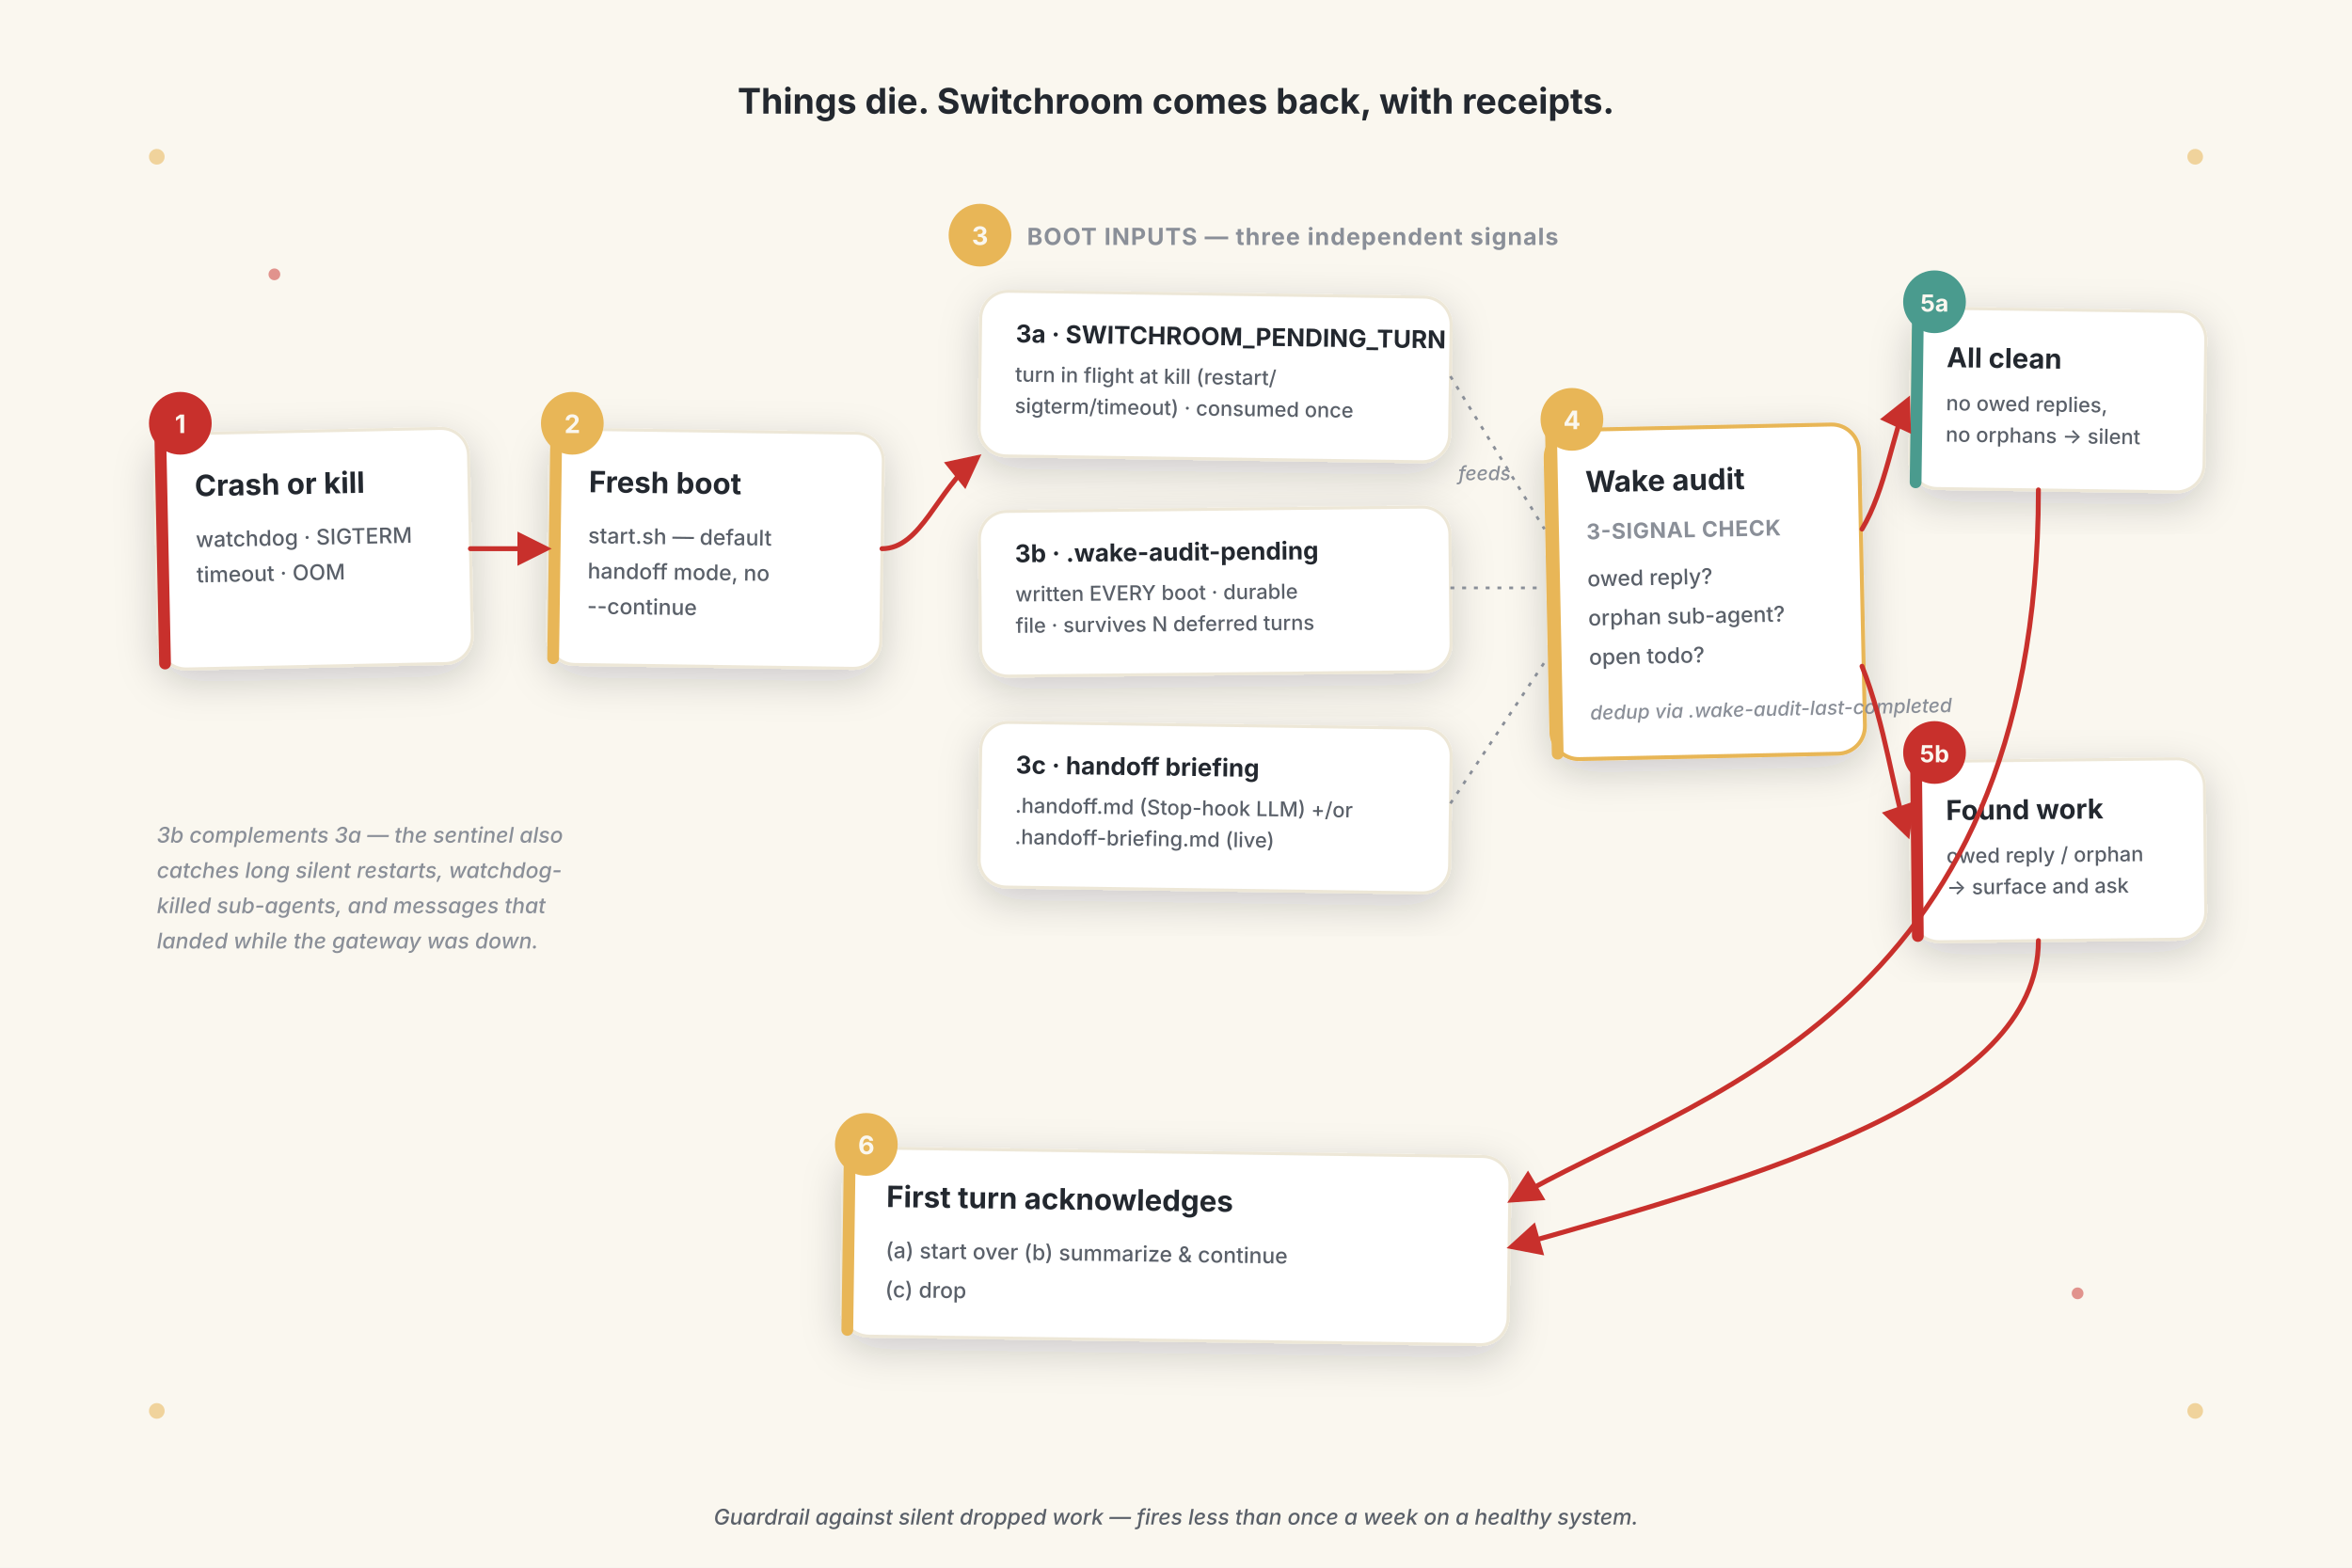
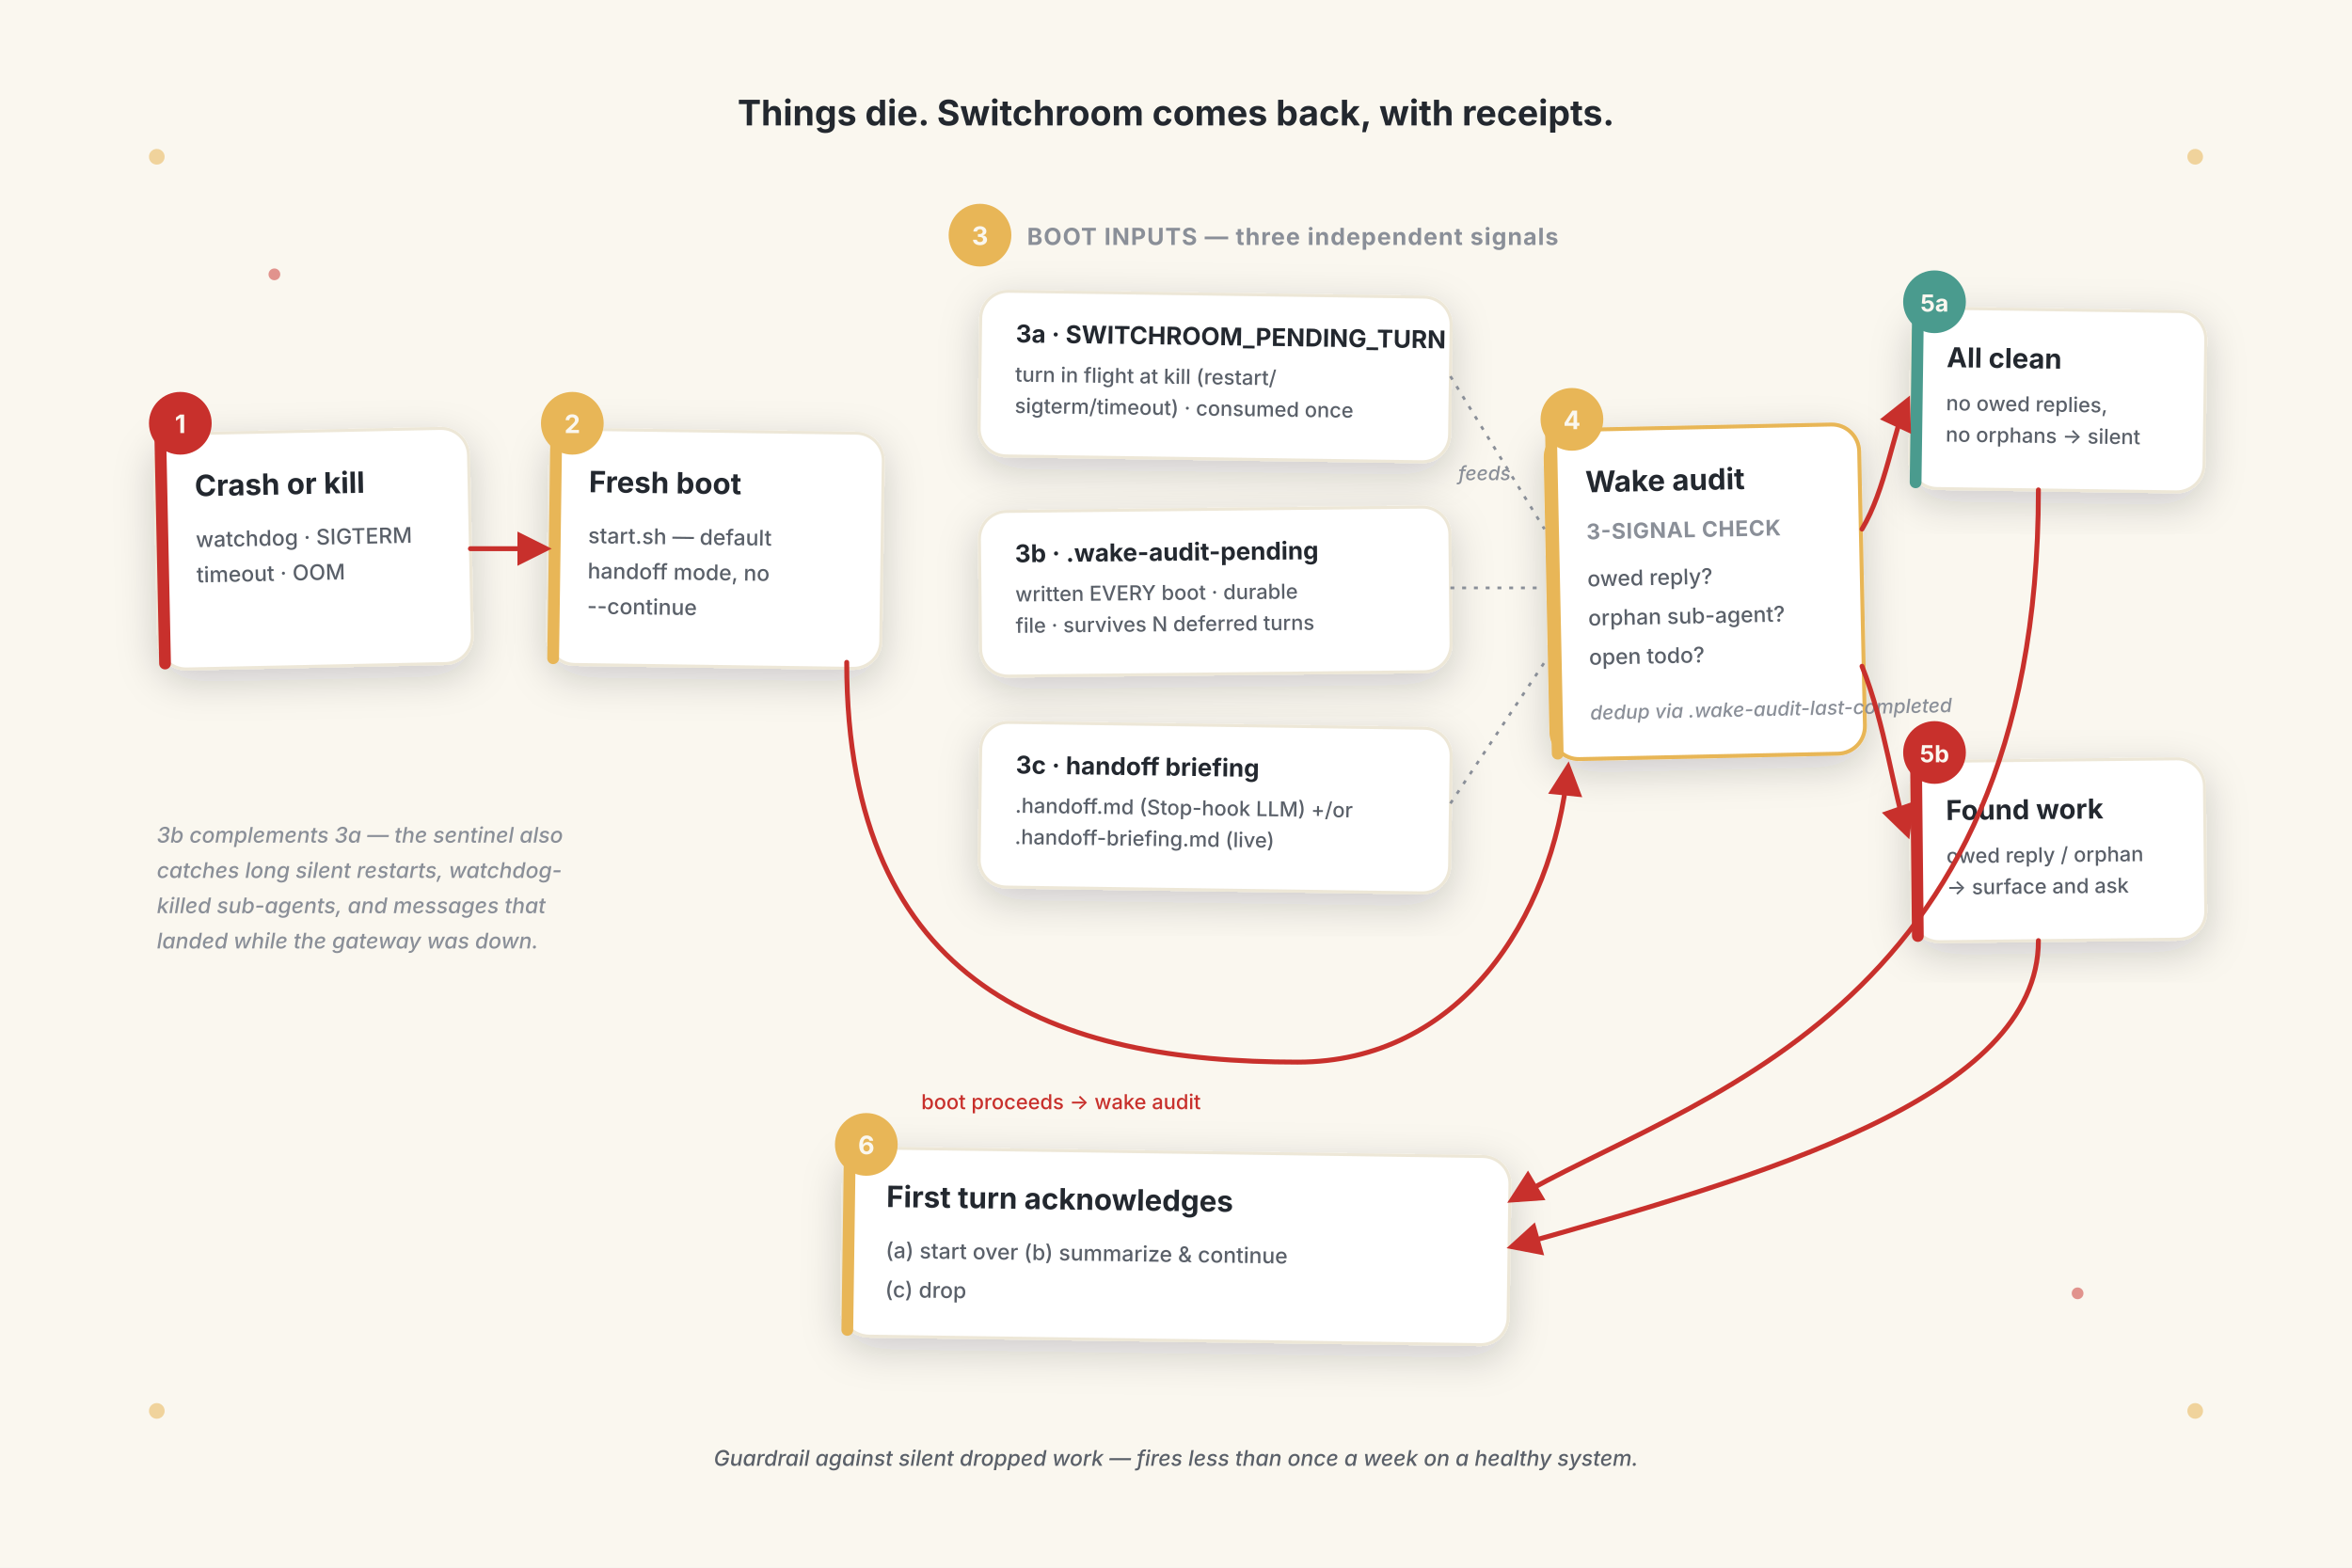
<svg xmlns="http://www.w3.org/2000/svg" viewBox="0 0 1200 800" font-family="'Inter', system-ui, -apple-system, sans-serif">
  <defs>
    <filter id="cardShadow" x="-20%" y="-20%" width="140%" height="140%">
      <feDropShadow dx="0" dy="6" stdDeviation="10" flood-color="#14171C" flood-opacity="0.18" />
    </filter>
    <marker id="arrowCord" viewBox="0 0 10 10" refX="8" refY="5" markerWidth="7" markerHeight="7" orient="auto-start-reverse">
      <path d="M0,0 L10,5 L0,10 z" fill="#C8302C" />
    </marker>
  </defs>
  <rect width="1200" height="800" fill="#FAF7EF" />
  <g>
    <circle cx="80" cy="80" r="4" fill="#E8B657" opacity="0.55" />
    <circle cx="1120" cy="80" r="4" fill="#E8B657" opacity="0.55" />
    <circle cx="80" cy="720" r="4" fill="#E8B657" opacity="0.55" />
    <circle cx="1120" cy="720" r="4" fill="#E8B657" opacity="0.55" />
    <circle cx="140" cy="140" r="3" fill="#C8302C" opacity="0.5" />
    <circle cx="1060" cy="660" r="3" fill="#C8302C" opacity="0.5" />
  </g>
-   <text x="600" y="58" text-anchor="middle" font-size="18" font-weight="700" fill="#23282F">Things die. Switchroom comes back, with receipts.</text>
-   <text x="600" y="778" text-anchor="middle" font-size="11" font-weight="500" font-style="italic" fill="#5A6069">Guardrail against silent dropped work — fires less than once a week on a healthy system.</text>
+   <text x="600" y="64" text-anchor="middle" font-size="18" font-weight="700" fill="#23282F">Things die. Switchroom comes back, with receipts.</text>
+   <text x="600" y="748" text-anchor="middle" font-size="11" font-weight="500" font-style="italic" fill="#5A6069">Guardrail against silent dropped work — fires less than once a week on a healthy system.</text>
  <g transform="rotate(-1.2 160 280)">
    <rect x="80" y="220" width="160" height="120" rx="14" fill="#FFFFFF" stroke="#EDE7D7" stroke-width="1.5" filter="url(#cardShadow)" />
    <rect x="80" y="220" width="6" height="120" rx="3" fill="#C8302C" />
    <text x="100" y="252" font-size="15" font-weight="700" fill="#23282F">Crash or kill</text>
    <text x="100" y="278" font-size="11" font-weight="500" fill="#5A6069">watchdog · SIGTERM</text>
    <text x="100" y="296" font-size="11" font-weight="500" fill="#5A6069">timeout · OOM</text>
  </g>
  <circle cx="92" cy="216" r="16" fill="#C8302C" />
  <text x="92" y="221" text-anchor="middle" font-size="13" font-weight="700" fill="#FAF7EF">1</text>
  <g transform="rotate(0.8 360 280)">
    <rect x="280" y="220" width="170" height="120" rx="14" fill="#FFFFFF" stroke="#EDE7D7" stroke-width="1.5" filter="url(#cardShadow)" />
    <rect x="280" y="220" width="6" height="120" rx="3" fill="#E8B657" />
    <text x="300" y="252" font-size="15" font-weight="700" fill="#23282F">Fresh boot</text>
    <text x="300" y="278" font-size="11" font-weight="500" fill="#5A6069">start.sh — default</text>
    <text x="300" y="296" font-size="11" font-weight="500" fill="#5A6069">handoff mode, no</text>
    <text x="300" y="314" font-size="11" font-weight="500" fill="#5A6069">--continue</text>
  </g>
  <circle cx="292" cy="216" r="16" fill="#E8B657" />
  <text x="292" y="221" text-anchor="middle" font-size="13" font-weight="700" fill="#FAF7EF">2</text>
  <circle cx="500" cy="120" r="16" fill="#E8B657" />
  <text x="500" y="125" text-anchor="middle" font-size="13" font-weight="700" fill="#FAF7EF">3</text>
  <text x="524" y="125" font-size="12" font-weight="700" fill="#8A8F98" letter-spacing="0.5">BOOT INPUTS — three independent signals</text>
  <g transform="rotate(0.8 610 190)">
    <rect x="500" y="150" width="240" height="84" rx="14" fill="#FFFFFF" stroke="#EDE7D7" stroke-width="1.5" filter="url(#cardShadow)" />
    <text x="518" y="176" font-size="12.5" font-weight="700" fill="#23282F">3a · SWITCHROOM_PENDING_TURN</text>
    <text x="518" y="196" font-size="10.5" font-weight="500" fill="#5A6069">turn in flight at kill (restart/</text>
    <text x="518" y="212" font-size="10.5" font-weight="500" fill="#5A6069">sigterm/timeout) · consumed once</text>
  </g>
  <g transform="rotate(-0.6 610 300)">
    <rect x="500" y="260" width="240" height="84" rx="14" fill="#FFFFFF" stroke="#EDE7D7" stroke-width="1.5" filter="url(#cardShadow)" />
    <text x="518" y="286" font-size="12.5" font-weight="700" fill="#23282F">3b · .wake-audit-pending</text>
    <text x="518" y="306" font-size="10.5" font-weight="500" fill="#5A6069">written EVERY boot · durable</text>
    <text x="518" y="322" font-size="10.5" font-weight="500" fill="#5A6069">file · survives N deferred turns</text>
  </g>
  <g transform="rotate(0.8 610 410)">
    <rect x="500" y="370" width="240" height="84" rx="14" fill="#FFFFFF" stroke="#EDE7D7" stroke-width="1.5" filter="url(#cardShadow)" />
    <text x="518" y="396" font-size="12.5" font-weight="700" fill="#23282F">3c · handoff briefing</text>
    <text x="518" y="416" font-size="10.5" font-weight="500" fill="#5A6069">.handoff.md (Stop-hook LLM) +/or</text>
    <text x="518" y="432" font-size="10.5" font-weight="500" fill="#5A6069">.handoff-briefing.md (live)</text>
  </g>
  <g transform="rotate(-1.2 870 300)">
    <rect x="790" y="218" width="160" height="168" rx="14" fill="#FFFFFF" stroke="#E8B657" stroke-width="2" filter="url(#cardShadow)" />
    <rect x="790" y="218" width="6" height="168" rx="3" fill="#E8B657" />
    <text x="810" y="250" font-size="15" font-weight="700" fill="#23282F">Wake audit</text>
    <text x="810" y="274" font-size="11" font-weight="700" fill="#8A8F98" letter-spacing="0.3">3-SIGNAL CHECK</text>
    <text x="810" y="298" font-size="11" font-weight="500" fill="#5A6069">owed reply?</text>
    <text x="810" y="318" font-size="11" font-weight="500" fill="#5A6069">orphan sub-agent?</text>
    <text x="810" y="338" font-size="11" font-weight="500" fill="#5A6069">open todo?</text>
    <text x="810" y="366" font-size="10" font-weight="500" font-style="italic" fill="#8A8F98">dedup via .wake-audit-last-completed</text>
  </g>
  <circle cx="802" cy="214" r="16" fill="#E8B657" />
  <text x="802" y="219" text-anchor="middle" font-size="13" font-weight="700" fill="#FAF7EF">4</text>
  <g transform="rotate(0.8 1040 200)">
    <rect x="975" y="158" width="150" height="92" rx="14" fill="#FFFFFF" stroke="#EDE7D7" stroke-width="1.5" filter="url(#cardShadow)" />
    <rect x="975" y="158" width="6" height="92" rx="3" fill="#4A9B8E" />
    <text x="993" y="188" font-size="14" font-weight="700" fill="#23282F">All clean</text>
    <text x="993" y="210" font-size="10.5" font-weight="500" fill="#5A6069">no owed replies,</text>
    <text x="993" y="226" font-size="10.5" font-weight="500" fill="#5A6069">no orphans → silent</text>
  </g>
  <circle cx="987" cy="154" r="16" fill="#4A9B8E" />
  <text x="987" y="159" text-anchor="middle" font-size="12" font-weight="700" fill="#FAF7EF">5a</text>
  <g transform="rotate(-0.6 1040 430)">
    <rect x="975" y="388" width="150" height="92" rx="14" fill="#FFFFFF" stroke="#EDE7D7" stroke-width="1.5" filter="url(#cardShadow)" />
    <rect x="975" y="388" width="6" height="92" rx="3" fill="#C8302C" />
    <text x="993" y="418" font-size="14" font-weight="700" fill="#23282F">Found work</text>
    <text x="993" y="440" font-size="10.5" font-weight="500" fill="#5A6069">owed reply / orphan</text>
    <text x="993" y="456" font-size="10.5" font-weight="500" fill="#5A6069">→ surface and ask</text>
  </g>
  <circle cx="987" cy="384" r="16" fill="#C8302C" />
  <text x="987" y="389" text-anchor="middle" font-size="12" font-weight="700" fill="#FAF7EF">5b</text>
  <g transform="rotate(0.8 600 630)">
    <rect x="430" y="588" width="340" height="96" rx="14" fill="#FFFFFF" stroke="#EDE7D7" stroke-width="1.5" filter="url(#cardShadow)" />
    <rect x="430" y="588" width="6" height="96" rx="3" fill="#E8B657" />
    <text x="452" y="618" font-size="15" font-weight="700" fill="#23282F">First turn acknowledges</text>
    <text x="452" y="644" font-size="11" font-weight="500" fill="#5A6069">(a) start over   (b) summarize &amp; continue</text>
    <text x="452" y="664" font-size="11" font-weight="500" fill="#5A6069">(c) drop</text>
  </g>
  <circle cx="442" cy="584" r="16" fill="#E8B657" />
  <text x="442" y="589" text-anchor="middle" font-size="13" font-weight="700" fill="#FAF7EF">6</text>
  <path d="M240,280 C258,280 264,280 278,280" fill="none" stroke="#C8302C" stroke-width="2.5" stroke-linecap="round" marker-end="url(#arrowCord)" />
-   <path d="M450,280 C470,280 478,250 498,234" fill="none" stroke="#C8302C" stroke-width="2.5" stroke-linecap="round" marker-end="url(#arrowCord)" />
+   <path d="M432,338 C432,505 540,542 662,542 C744,542 792,470 800,392" fill="none" stroke="#C8302C" stroke-width="2.5" stroke-linecap="round" marker-end="url(#arrowCord)" />
+   <text x="470" y="566" font-size="10.5" font-weight="500" fill="#C8302C">boot proceeds → wake audit</text>
  <line x1="740" y1="192" x2="788" y2="270" stroke="#8A8F98" stroke-width="1.4" stroke-dasharray="2 4" />
  <line x1="740" y1="300" x2="788" y2="300" stroke="#8A8F98" stroke-width="1.4" stroke-dasharray="2 4" />
  <line x1="740" y1="410" x2="788" y2="338" stroke="#8A8F98" stroke-width="1.4" stroke-dasharray="2 4" />
  <text x="744" y="245" font-size="10" font-weight="500" font-style="italic" fill="#8A8F98">feeds</text>
  <path d="M950,270 C962,250 966,220 973,205" fill="none" stroke="#C8302C" stroke-width="2.5" stroke-linecap="round" marker-end="url(#arrowCord)" />
  <path d="M950,340 C962,370 966,405 973,425" fill="none" stroke="#C8302C" stroke-width="2.5" stroke-linecap="round" marker-end="url(#arrowCord)" />
  <path d="M1040,250 C1040,520 860,560 772,612" fill="none" stroke="#C8302C" stroke-width="2.5" stroke-linecap="round" marker-end="url(#arrowCord)" />
  <path d="M1040,480 C1040,560 900,600 772,636" fill="none" stroke="#C8302C" stroke-width="2.5" stroke-linecap="round" marker-end="url(#arrowCord)" />
  <text x="80" y="430" font-size="11" font-weight="500" font-style="italic" fill="#8A8F98">3b complements 3a — the sentinel also</text>
  <text x="80" y="448" font-size="11" font-weight="500" font-style="italic" fill="#8A8F98">catches long silent restarts, watchdog-</text>
  <text x="80" y="466" font-size="11" font-weight="500" font-style="italic" fill="#8A8F98">killed sub-agents, and messages that</text>
  <text x="80" y="484" font-size="11" font-weight="500" font-style="italic" fill="#8A8F98">landed while the gateway was down.</text>
</svg>
